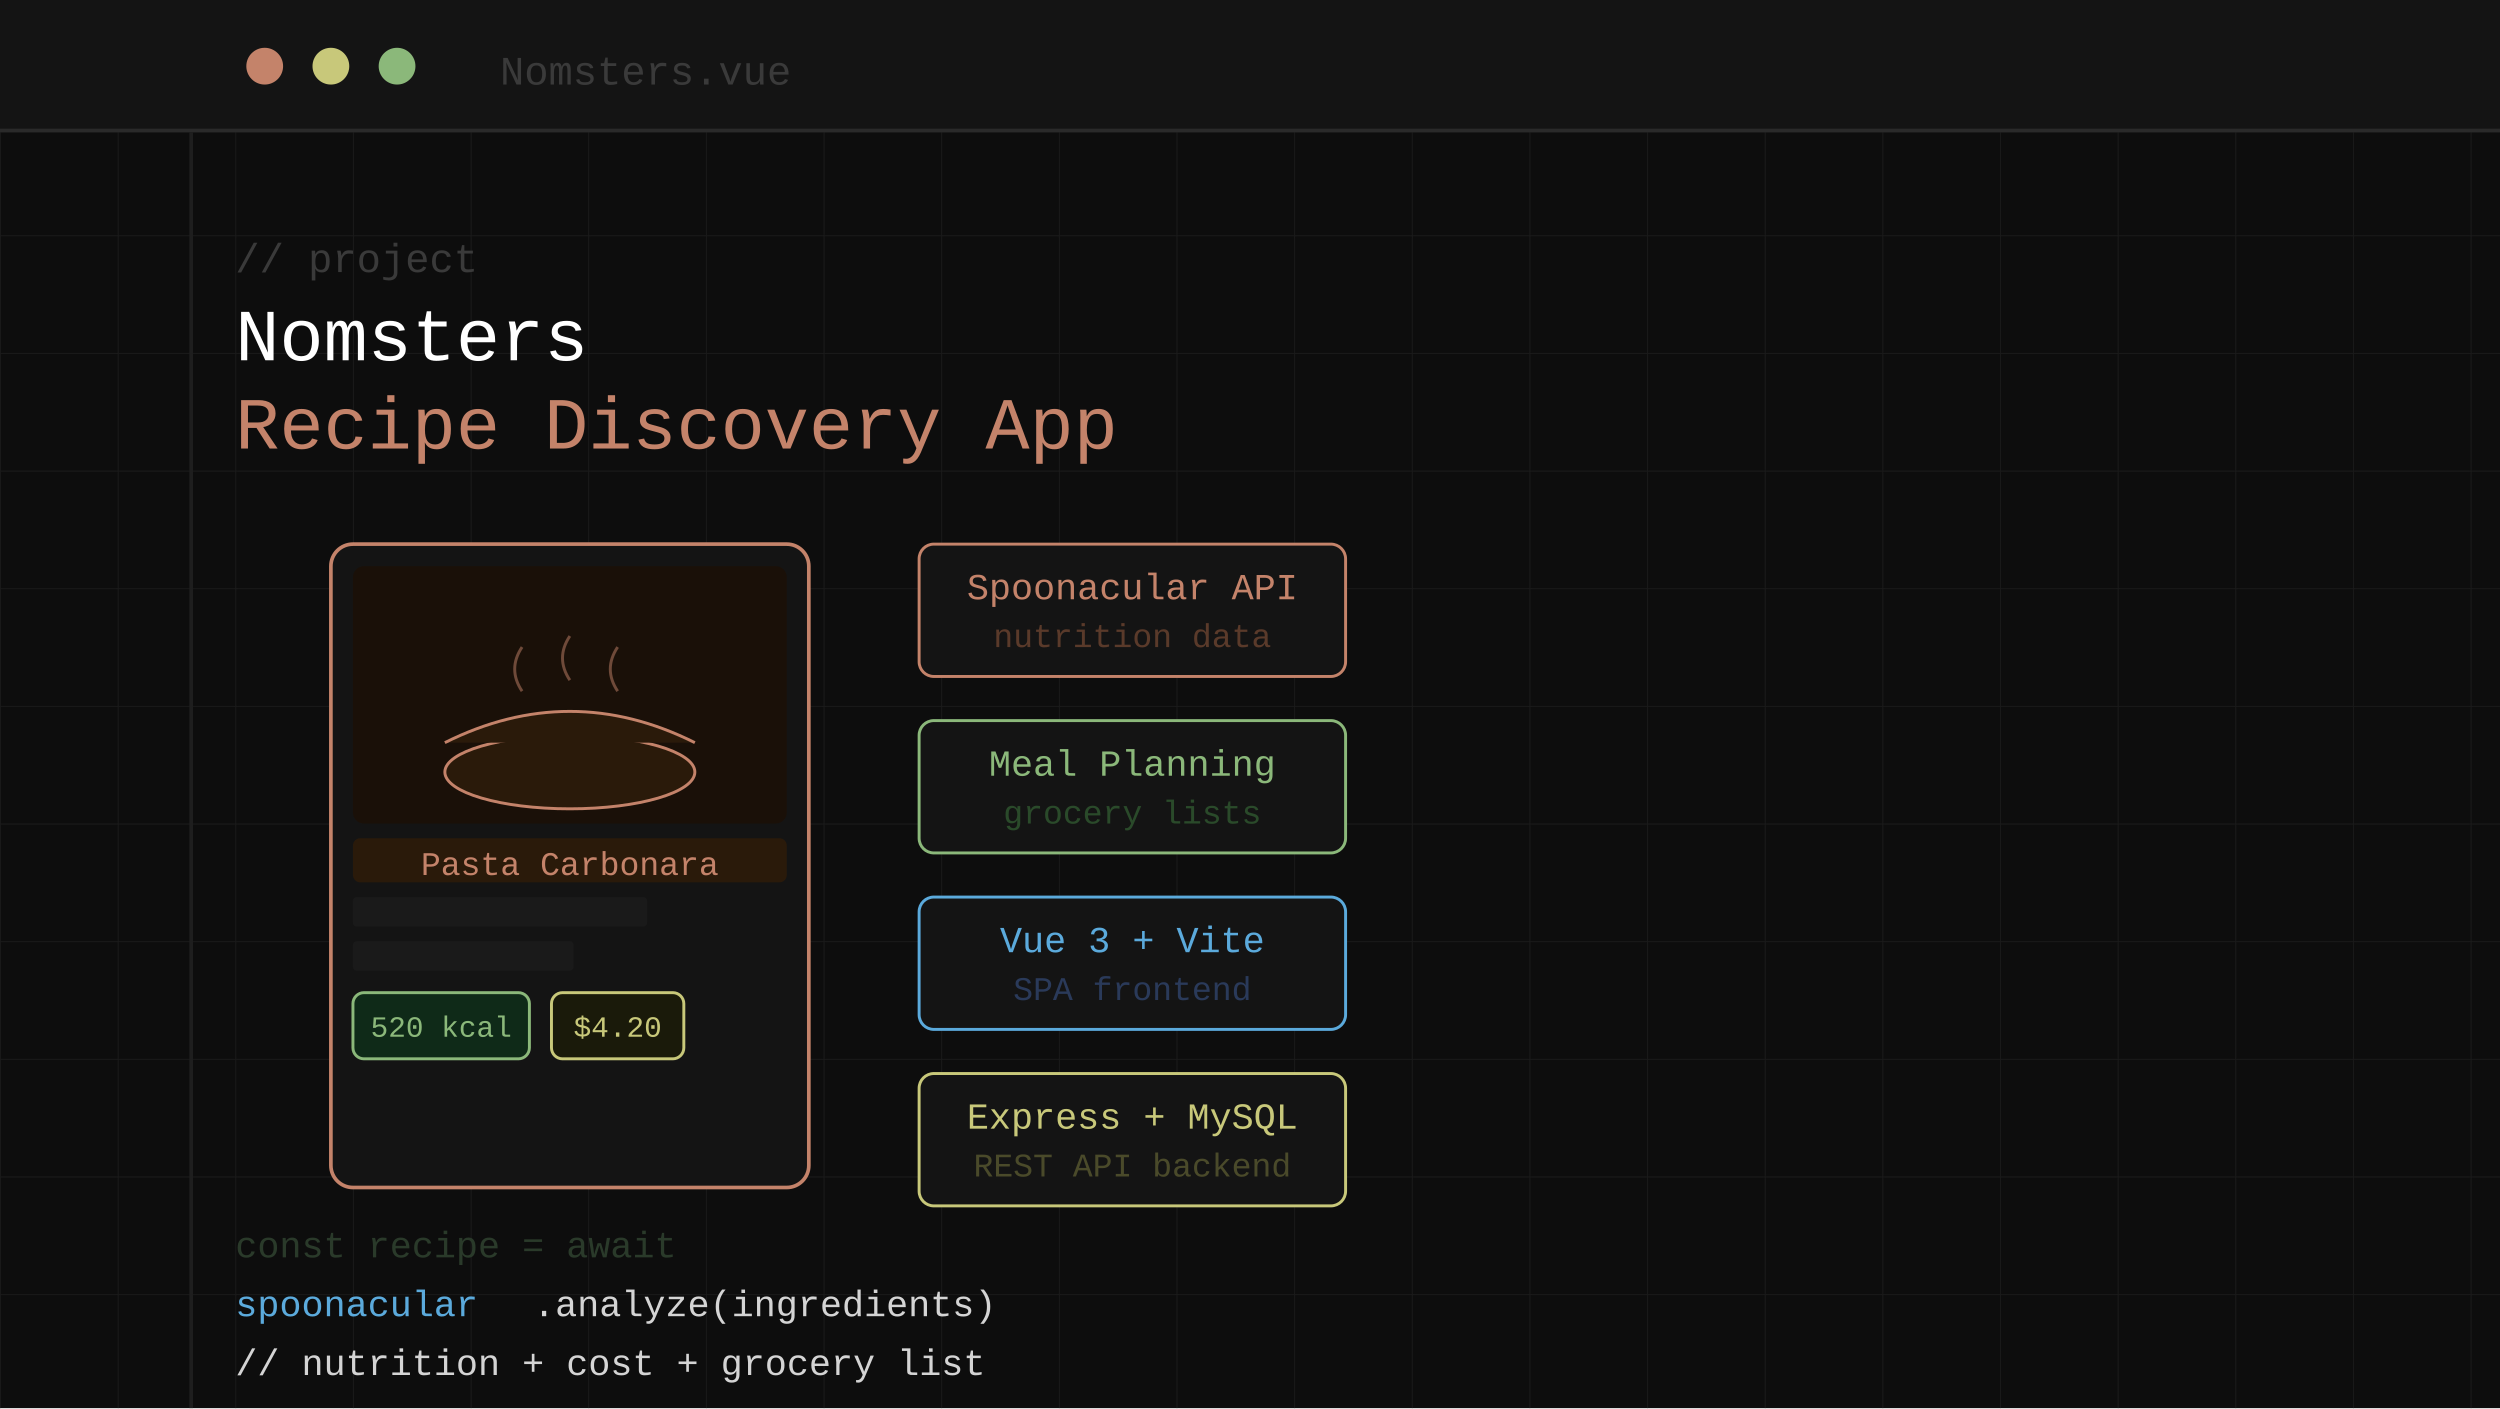
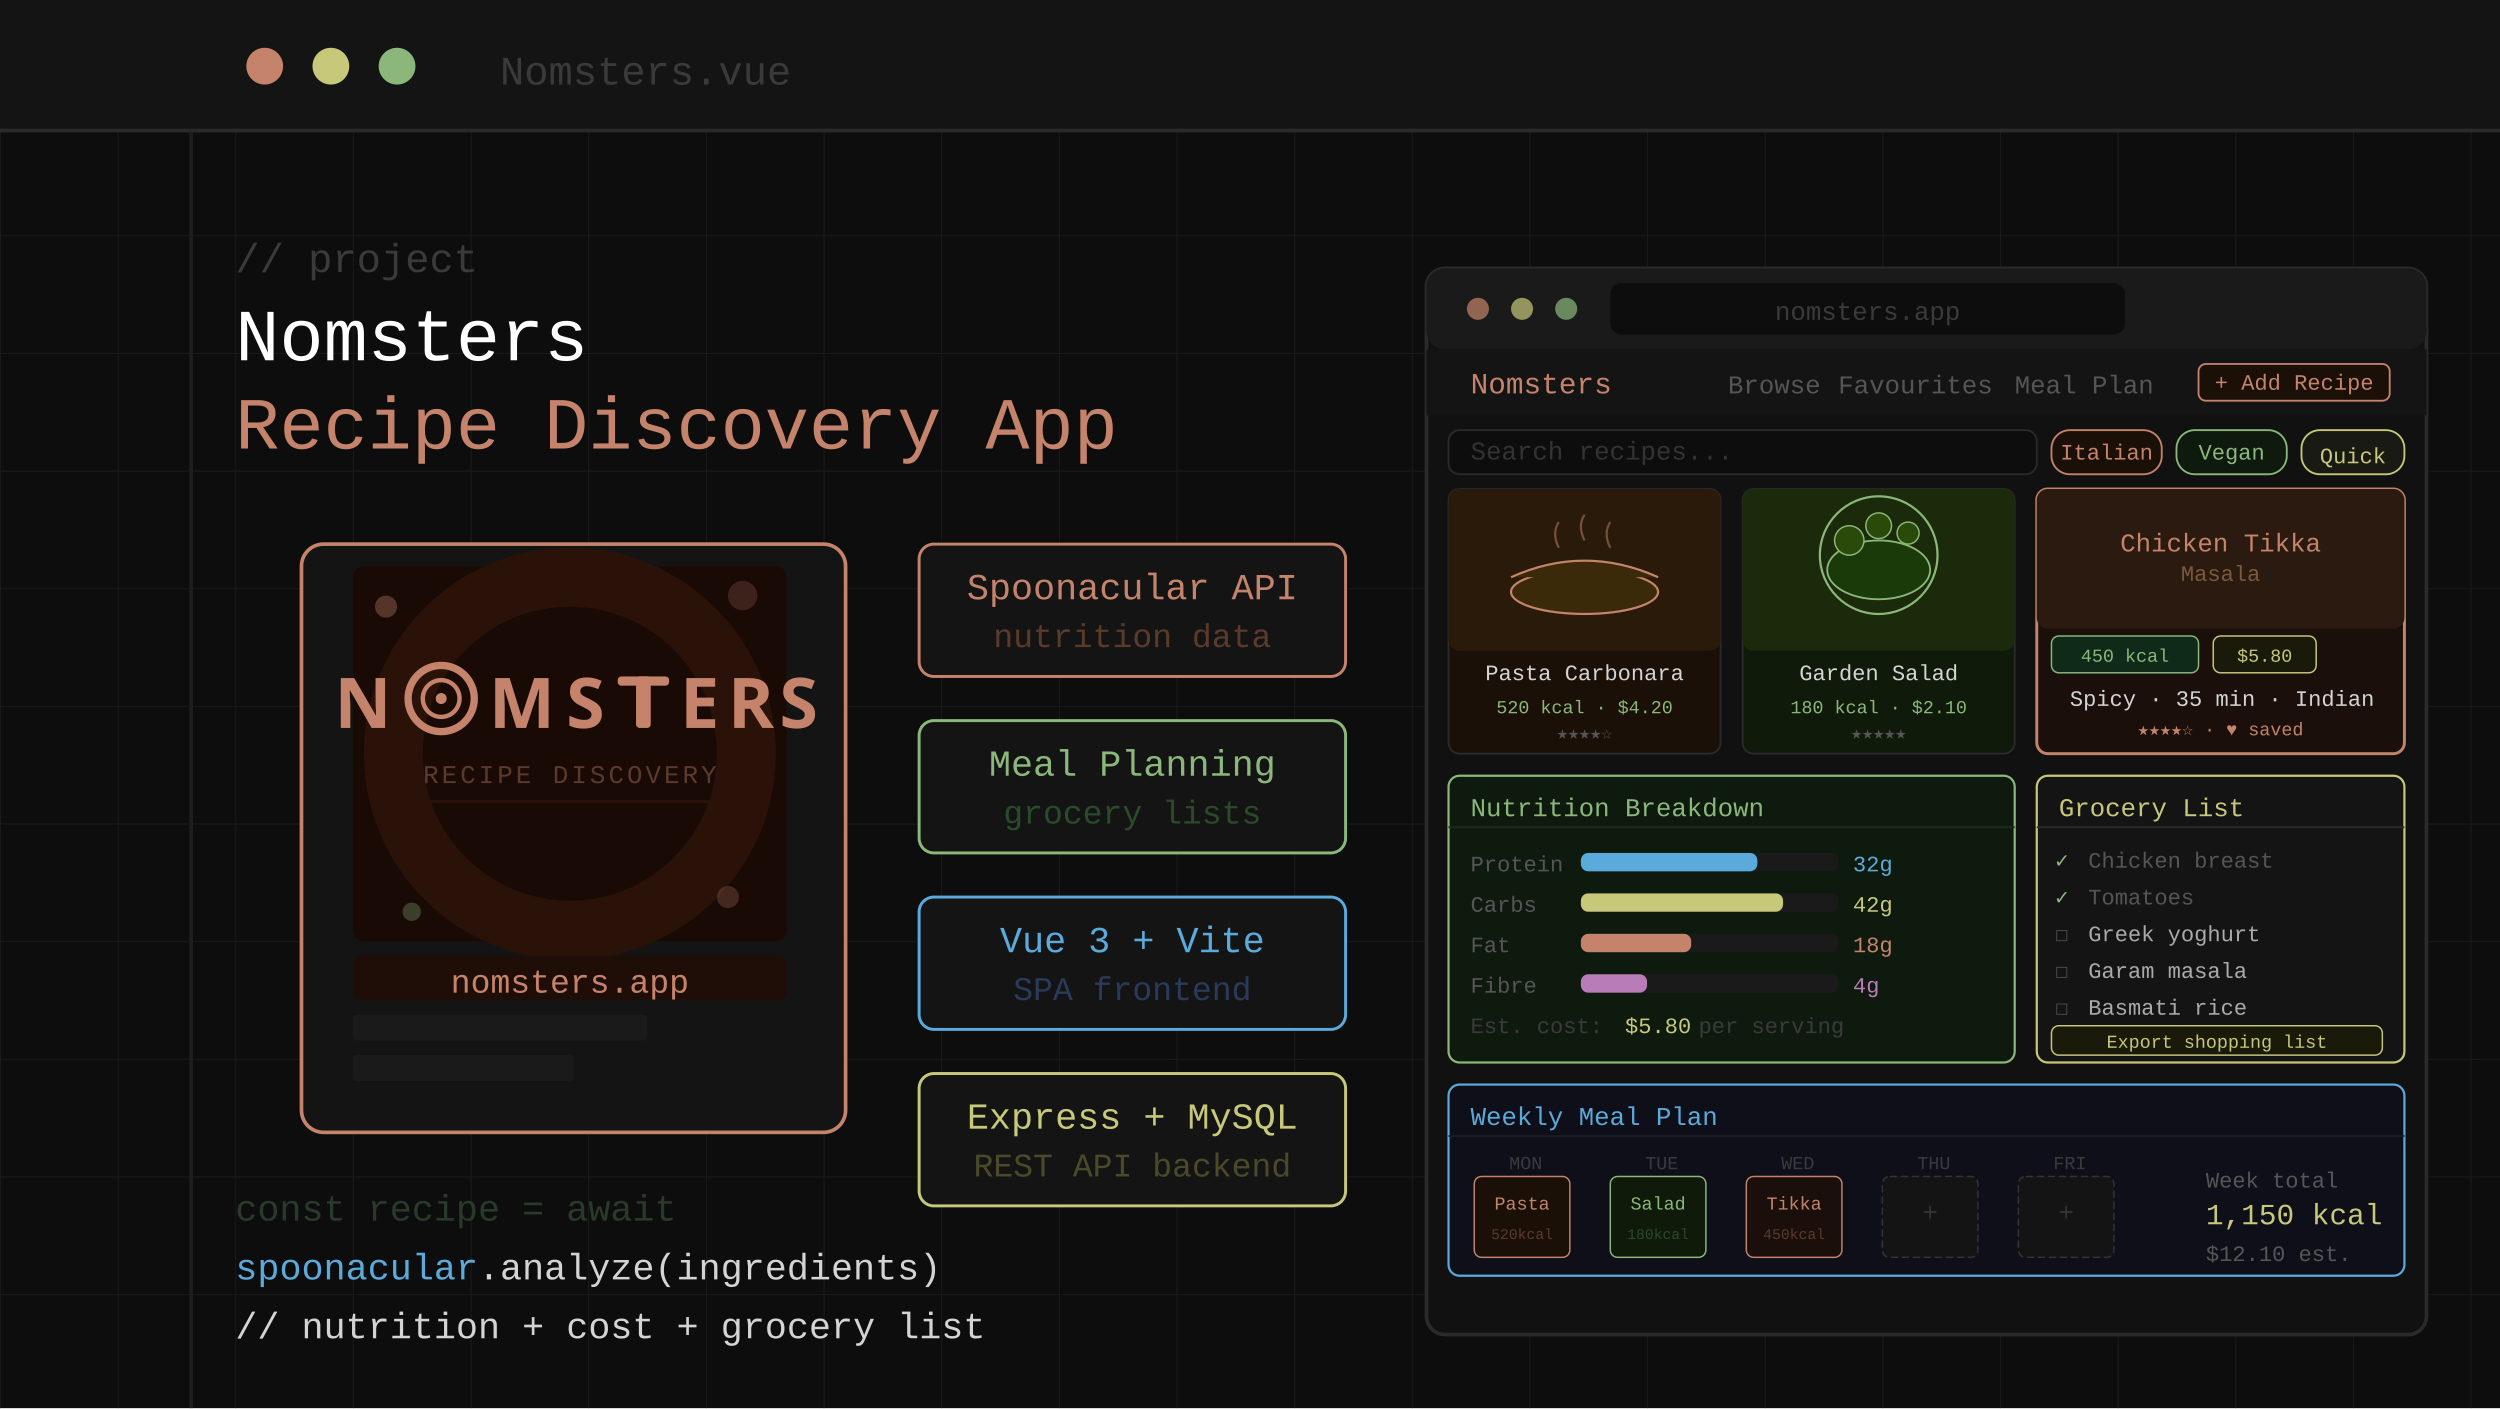
<svg xmlns="http://www.w3.org/2000/svg" viewBox="0 0 680 383">
  <style>.m{font-family:'JetBrains Mono','Courier New',monospace}</style>
  <rect width="680" height="383" fill="#0d0d0d" />
  <defs>
    <pattern id="g7" width="32" height="32" patternUnits="userSpaceOnUse">
      <path d="M32 0L0 0 0 32" fill="none" stroke="#1a1a1a" stroke-width="0.5" />
    </pattern>
  </defs>
  <rect width="680" height="383" fill="url(#g7)" />
  <rect x="0" y="0" width="680" height="36" fill="#141414" />
  <rect x="0" y="35" width="680" height="1" fill="#2a2a2a" />
  <circle cx="72" cy="18" r="5" fill="#C4836A" />
  <circle cx="90" cy="18" r="5" fill="#C8C87A" />
  <circle cx="108" cy="18" r="5" fill="#8BB87A" />
  <text x="136" y="23" class="m" font-size="11" fill="#3a3a3a">Nomsters.vue</text>
  <line x1="52" y1="36" x2="52" y2="383" stroke="#1e1e1e" stroke-width="1" />
  <text x="64" y="74" class="m" font-size="11" fill="#3a3a3a">// project</text>
  <text x="64" y="98" class="m" font-size="20" font-weight="500" fill="#ffffff">Nomsters</text>
  <text x="64" y="122" class="m" font-size="20" font-weight="500" fill="#C4836A">Recipe Discovery App</text>
-   <rect x="90" y="148" width="130" height="175" rx="6" fill="#141414" stroke="#C4836A" stroke-width="1" />
-   <rect x="96" y="154" width="118" height="70" rx="3" fill="#1a1008" />
-   <ellipse cx="155" cy="210" rx="34" ry="10" fill="#2a1a0a" stroke="#C4836A" stroke-width="0.8" />
-   <path d="M121 202 Q155 185 189 202" fill="#2a1a0a" stroke="#C4836A" stroke-width="0.8" />
-   <path d="M142 188 Q138 182 142 176" fill="none" stroke="#C4836A" stroke-width="0.8" opacity="0.5" />
-   <path d="M155 185 Q151 179 155 173" fill="none" stroke="#C4836A" stroke-width="0.8" opacity="0.5" />
-   <path d="M168 188 Q164 182 168 176" fill="none" stroke="#C4836A" stroke-width="0.8" opacity="0.5" />
-   <rect x="96" y="228" width="118" height="12" rx="2" fill="#2a1a0a" />
-   <text x="155" y="238" class="m" font-size="9" fill="#C4836A" text-anchor="middle">Pasta Carbonara</text>
-   <rect x="96" y="244" width="80" height="8" rx="1" fill="#1a1a1a" />
-   <rect x="96" y="256" width="60" height="8" rx="1" fill="#1a1a1a" />
-   <rect x="96" y="270" width="48" height="18" rx="3" fill="#0f2a18" stroke="#8BB87A" stroke-width="0.8" />
-   <text x="120" y="282" class="m" font-size="8" fill="#8BB87A" text-anchor="middle">520 kcal</text>
-   <rect x="150" y="270" width="36" height="18" rx="3" fill="#1a1a0a" stroke="#C8C87A" stroke-width="0.8" />
-   <text x="168" y="282" class="m" font-size="8" fill="#C8C87A" text-anchor="middle">$4.20</text>
+   <rect x="82" y="148" width="148" height="160" rx="6" fill="#141414" stroke="#C4836A" stroke-width="1" />
+   <rect x="96" y="154" width="118" height="102" rx="3" fill="#1a0a06" />
+   <circle cx="155" cy="205" r="48" fill="none" stroke="#2a1208" stroke-width="16" />
+   <text x="91" y="198" font-family="'Arial Black','Impact',sans-serif" font-size="19" font-weight="900" fill="#C4836A" letter-spacing="-1">N</text>
+   <circle cx="120" cy="190" r="9" fill="none" stroke="#C4836A" stroke-width="2" />
+   <circle cx="120" cy="190" r="5" fill="none" stroke="#C4836A" stroke-width="1.2" />
+   <circle cx="120" cy="190" r="1.5" fill="#C4836A" />
+   <text x="133" y="198" font-family="'Arial Black','Impact',sans-serif" font-size="19" font-weight="900" fill="#C4836A" letter-spacing="-1">M</text>
+   <text x="154" y="198" font-family="'Arial Black','Impact',sans-serif" font-size="19" font-weight="900" fill="#C4836A" letter-spacing="-1">S</text>
+   <rect x="168" y="184" width="14" height="2.5" rx="1" fill="#C4836A" />
+   <rect x="173" y="184" width="4" height="14" rx="1" fill="#C4836A" />
+   <text x="185" y="198" font-family="'Arial Black','Impact',sans-serif" font-size="19" font-weight="900" fill="#C4836A" letter-spacing="-1">E</text>
+   <text x="198" y="198" font-family="'Arial Black','Impact',sans-serif" font-size="19" font-weight="900" fill="#C4836A" letter-spacing="-1">R</text>
+   <text x="212" y="198" font-family="'Arial Black','Impact',sans-serif" font-size="19" font-weight="900" fill="#C4836A">S</text>
+   <text x="155" y="213" class="m" font-size="7" fill="#5a3a2a" text-anchor="middle" letter-spacing="0.12em">RECIPE DISCOVERY</text>
+   <line x1="110" y1="218" x2="200" y2="218" stroke="#2a1208" stroke-width="0.8" />
+   <circle cx="105" cy="165" r="3" fill="#C4836A" opacity="0.35" />
+   <circle cx="202" cy="162" r="4" fill="#C4836A" opacity="0.2" />
+   <circle cx="112" cy="248" r="2.5" fill="#8BB87A" opacity="0.3" />
+   <circle cx="198" cy="244" r="3" fill="#C4836A" opacity="0.25" />
+   <rect x="96" y="260" width="118" height="12" rx="2" fill="#1f0e08" />
+   <text x="155" y="270" class="m" font-size="9" fill="#C4836A" text-anchor="middle">nomsters.app</text>
+   <rect x="96" y="276" width="80" height="7" rx="1" fill="#1a1a1a" />
+   <rect x="96" y="287" width="60" height="7" rx="1" fill="#1a1a1a" />
  <rect x="250" y="148" width="116" height="36" rx="4" fill="#141414" stroke="#C4836A" stroke-width="0.8" />
  <text x="308" y="163" class="m" font-size="10" fill="#C4836A" text-anchor="middle">Spoonacular API</text>
  <text x="308" y="176" class="m" font-size="9" fill="#5a3a2a" text-anchor="middle">nutrition data</text>
  <rect x="250" y="196" width="116" height="36" rx="4" fill="#141414" stroke="#8BB87A" stroke-width="0.8" />
  <text x="308" y="211" class="m" font-size="10" fill="#8BB87A" text-anchor="middle">Meal Planning</text>
  <text x="308" y="224" class="m" font-size="9" fill="#2a4a2a" text-anchor="middle">grocery lists</text>
  <rect x="250" y="244" width="116" height="36" rx="4" fill="#141414" stroke="#5BAADC" stroke-width="0.8" />
  <text x="308" y="259" class="m" font-size="10" fill="#5BAADC" text-anchor="middle">Vue 3 + Vite</text>
  <text x="308" y="272" class="m" font-size="9" fill="#2a3a5a" text-anchor="middle">SPA frontend</text>
  <rect x="250" y="292" width="116" height="36" rx="4" fill="#141414" stroke="#C8C87A" stroke-width="0.8" />
  <text x="308" y="307" class="m" font-size="10" fill="#C8C87A" text-anchor="middle">Express + MySQL</text>
  <text x="308" y="320" class="m" font-size="9" fill="#4a4a2a" text-anchor="middle">REST API backend</text>
-   <text x="64" y="342" class="m" font-size="10" fill="#2a3a2a">const recipe = await</text>
-   <text x="64" y="358" class="m" font-size="10" fill="#5BAADC">  spoonacular</text>
-   <text x="145" y="358" class="m" font-size="10" fill="#d4d4d4">.analyze(ingredients)</text>
-   <text x="64" y="374" class="m" font-size="10" fill="#d4d4d4">// nutrition + cost + grocery list</text>
+   <text x="64" y="332" class="m" font-size="10" fill="#2a3a2a">const recipe = await</text>
+   <text x="64" y="348" class="m" font-size="10" fill="#5BAADC">  spoonacular</text>
+   <text x="130" y="348" class="m" font-size="10" fill="#d4d4d4">.analyze(ingredients)</text>
+   <text x="64" y="364" class="m" font-size="10" fill="#d4d4d4">// nutrition + cost + grocery list</text>
+   <g transform="translate(0,25)">
+     <rect x="388" y="48" width="272" height="290" rx="5" fill="#111" stroke="#2a2a2a" stroke-width="1" />
+     <rect x="388" y="48" width="272" height="22" rx="5" fill="#1a1a1a" />
+     <circle cx="402" cy="59" r="3" fill="#C4836A" opacity="0.7" />
+     <circle cx="414" cy="59" r="3" fill="#C8C87A" opacity="0.7" />
+     <circle cx="426" cy="59" r="3" fill="#8BB87A" opacity="0.7" />
+     <rect x="438" y="52" width="140" height="14" rx="3" fill="#0d0d0d" />
+     <text x="508" y="62" class="m" font-size="7" fill="#3a3a3a" text-anchor="middle">nomsters.app</text>
+     <rect x="388" y="70" width="272" height="18" fill="#141414" />
+     <text x="400" y="82" class="m" font-size="8" fill="#C4836A">Nomsters</text>
+     <text x="470" y="82" class="m" font-size="7" fill="#555">Browse</text>
+     <text x="500" y="82" class="m" font-size="7" fill="#555">Favourites</text>
+     <text x="548" y="82" class="m" font-size="7" fill="#555">Meal Plan</text>
+     <rect x="598" y="74" width="52" height="10" rx="2" fill="#1a1008" stroke="#C4836A" stroke-width="0.5" />
+     <text x="624" y="81" class="m" font-size="6" fill="#C4836A" text-anchor="middle">+ Add Recipe</text>
+     <rect x="394" y="92" width="160" height="12" rx="3" fill="#0d0d0d" stroke="#2a2a2a" stroke-width="0.5" />
+     <text x="400" y="100" class="m" font-size="7" fill="#333">Search recipes...</text>
+     <rect x="558" y="92" width="30" height="12" rx="5" fill="#1a1008" stroke="#C4836A" stroke-width="0.5" />
+     <text x="573" y="100" class="m" font-size="6" fill="#C4836A" text-anchor="middle">Italian</text>
+     <rect x="592" y="92" width="30" height="12" rx="5" fill="#0f1a0f" stroke="#8BB87A" stroke-width="0.5" />
+     <text x="607" y="100" class="m" font-size="6" fill="#8BB87A" text-anchor="middle">Vegan</text>
+     <rect x="626" y="92" width="28" height="12" rx="5" fill="#1a1a14" stroke="#C8C87A" stroke-width="0.5" />
+     <text x="640" y="101" class="m" font-size="6" fill="#C8C87A" text-anchor="middle">Quick</text>
+     <rect x="394" y="108" width="74" height="72" rx="3" fill="#1a1008" stroke="#2a2a2a" stroke-width="0.5" />
+     <rect x="394" y="108" width="74" height="44" rx="3" fill="#2a1a0a" />
+     <ellipse cx="431" cy="136" rx="20" ry="6" fill="#3a2a0a" stroke="#C4836A" stroke-width="0.6" />
+     <path d="M411 132 Q431 123 451 132" fill="#3a2a0a" stroke="#C4836A" stroke-width="0.6" />
+     <path d="M424 124 Q422 120 424 117" fill="none" stroke="#C4836A" stroke-width="0.6" opacity="0.5" />
+     <path d="M431 122 Q429 118 431 115" fill="none" stroke="#C4836A" stroke-width="0.6" opacity="0.5" />
+     <path d="M438 124 Q436 120 438 117" fill="none" stroke="#C4836A" stroke-width="0.6" opacity="0.5" />
+     <text x="431" y="160" class="m" font-size="6" fill="#d4d4d4" text-anchor="middle">Pasta Carbonara</text>
+     <text x="431" y="169" class="m" font-size="5" fill="#8BB87A" text-anchor="middle">520 kcal · $4.20</text>
+     <text x="431" y="176" class="m" font-size="5" fill="#555" text-anchor="middle">★★★★☆</text>
+     <rect x="474" y="108" width="74" height="72" rx="3" fill="#0f1a0a" stroke="#2a2a2a" stroke-width="0.5" />
+     <rect x="474" y="108" width="74" height="44" rx="3" fill="#1a2a0a" />
+     <circle cx="511" cy="126" r="16" fill="none" stroke="#8BB87A" stroke-width="0.6" />
+     <ellipse cx="511" cy="130" rx="14" ry="8" fill="#1a3a0a" stroke="#8BB87A" stroke-width="0.5" />
+     <circle cx="503" cy="122" r="4" fill="#2a4a0a" stroke="#8BB87A" stroke-width="0.4" />
+     <circle cx="519" cy="120" r="3" fill="#2a4a0a" stroke="#8BB87A" stroke-width="0.4" />
+     <circle cx="511" cy="118" r="3.5" fill="#2a4a0a" stroke="#8BB87A" stroke-width="0.4" />
+     <text x="511" y="160" class="m" font-size="6" fill="#d4d4d4" text-anchor="middle">Garden Salad</text>
+     <text x="511" y="169" class="m" font-size="5" fill="#8BB87A" text-anchor="middle">180 kcal · $2.10</text>
+     <text x="511" y="176" class="m" font-size="5" fill="#555" text-anchor="middle">★★★★★</text>
+     <rect x="554" y="108" width="100" height="72" rx="3" fill="#1a0f0a" stroke="#C4836A" stroke-width="0.8" />
+     <rect x="554" y="108" width="100" height="38" rx="3" fill="#2a1a10" />
+     <text x="604" y="125" class="m" font-size="7" fill="#C4836A" text-anchor="middle">Chicken Tikka</text>
+     <text x="604" y="133" class="m" font-size="6" fill="#7a5a3a" text-anchor="middle">Masala</text>
+     <rect x="558" y="148" width="40" height="10" rx="2" fill="#0f2a18" stroke="#8BB87A" stroke-width="0.4" />
+     <text x="578" y="155" class="m" font-size="5" fill="#8BB87A" text-anchor="middle">450 kcal</text>
+     <rect x="602" y="148" width="28" height="10" rx="2" fill="#1a1a0a" stroke="#C8C87A" stroke-width="0.4" />
+     <text x="616" y="155" class="m" font-size="5" fill="#C8C87A" text-anchor="middle">$5.80</text>
+     <text x="563" y="167" class="m" font-size="6" fill="#d4d4d4">Spicy · 35 min · Indian</text>
+     <text x="604" y="175" class="m" font-size="5" fill="#C4836A" text-anchor="middle">★★★★☆  · ♥ saved</text>
+     <rect x="394" y="186" width="154" height="78" rx="3" fill="#0f1a0f" stroke="#8BB87A" stroke-width="0.6" />
+     <text x="400" y="197" class="m" font-size="7" fill="#8BB87A">Nutrition Breakdown</text>
+     <line x1="394" y1="200" x2="548" y2="200" stroke="#1a2a1a" stroke-width="0.5" />
+     <text x="400" y="212" class="m" font-size="6" fill="#555">Protein</text>
+     <rect x="430" y="207" width="70" height="5" rx="2" fill="#1a1a1a" />
+     <rect x="430" y="207" width="48" height="5" rx="2" fill="#5BAADC" />
+     <text x="504" y="212" class="m" font-size="6" fill="#5BAADC">32g</text>
+     <text x="400" y="223" class="m" font-size="6" fill="#555">Carbs</text>
+     <rect x="430" y="218" width="70" height="5" rx="2" fill="#1a1a1a" />
+     <rect x="430" y="218" width="55" height="5" rx="2" fill="#C8C87A" />
+     <text x="504" y="223" class="m" font-size="6" fill="#C8C87A">42g</text>
+     <text x="400" y="234" class="m" font-size="6" fill="#555">Fat</text>
+     <rect x="430" y="229" width="70" height="5" rx="2" fill="#1a1a1a" />
+     <rect x="430" y="229" width="30" height="5" rx="2" fill="#C4836A" />
+     <text x="504" y="234" class="m" font-size="6" fill="#C4836A">18g</text>
+     <text x="400" y="245" class="m" font-size="6" fill="#555">Fibre</text>
+     <rect x="430" y="240" width="70" height="5" rx="2" fill="#1a1a1a" />
+     <rect x="430" y="240" width="18" height="5" rx="2" fill="#B87DB8" />
+     <text x="504" y="245" class="m" font-size="6" fill="#B87DB8">4g</text>
+     <text x="400" y="256" class="m" font-size="6" fill="#3a3a3a">Est. cost: </text>
+     <text x="442" y="256" class="m" font-size="6" fill="#C8C87A">$5.80</text>
+     <text x="462" y="256" class="m" font-size="6" fill="#3a3a3a">per serving</text>
+     <rect x="554" y="186" width="100" height="78" rx="3" fill="#141414" stroke="#C8C87A" stroke-width="0.6" />
+     <text x="560" y="197" class="m" font-size="7" fill="#C8C87A">Grocery List</text>
+     <line x1="554" y1="200" x2="654" y2="200" stroke="#2a2a2a" stroke-width="0.5" />
+     <text x="559" y="211" class="m" font-size="6" fill="#8BB87A">✓</text>
+     <text x="568" y="211" class="m" font-size="6" fill="#555">Chicken breast</text>
+     <text x="559" y="221" class="m" font-size="6" fill="#8BB87A">✓</text>
+     <text x="568" y="221" class="m" font-size="6" fill="#555">Tomatoes</text>
+     <text x="559" y="231" class="m" font-size="6" fill="#555">☐</text>
+     <text x="568" y="231" class="m" font-size="6" fill="#aaa">Greek yoghurt</text>
+     <text x="559" y="241" class="m" font-size="6" fill="#555">☐</text>
+     <text x="568" y="241" class="m" font-size="6" fill="#aaa">Garam masala</text>
+     <text x="559" y="251" class="m" font-size="6" fill="#555">☐</text>
+     <text x="568" y="251" class="m" font-size="6" fill="#aaa">Basmati rice</text>
+     <rect x="558" y="254" width="90" height="8" rx="2" fill="#1a1a0a" stroke="#C8C87A" stroke-width="0.4" />
+     <text x="603" y="260" class="m" font-size="5" fill="#C8C87A" text-anchor="middle">Export shopping list</text>
+     <rect x="394" y="270" width="260" height="52" rx="3" fill="#0f0f1a" stroke="#5BAADC" stroke-width="0.6" />
+     <text x="400" y="281" class="m" font-size="7" fill="#5BAADC">Weekly Meal Plan</text>
+     <line x1="394" y1="284" x2="654" y2="284" stroke="#1a1a2a" stroke-width="0.5" />
+     <text x="415" y="293" class="m" font-size="5" fill="#3a3a3a" text-anchor="middle">MON</text>
+     <rect x="401" y="295" width="26" height="22" rx="2" fill="#1a1008" stroke="#C4836A" stroke-width="0.4" />
+     <text x="414" y="304" class="m" font-size="5" fill="#C4836A" text-anchor="middle">Pasta</text>
+     <text x="414" y="312" class="m" font-size="4" fill="#5a3a2a" text-anchor="middle">520kcal</text>
+     <text x="452" y="293" class="m" font-size="5" fill="#3a3a3a" text-anchor="middle">TUE</text>
+     <rect x="438" y="295" width="26" height="22" rx="2" fill="#0f1a0a" stroke="#8BB87A" stroke-width="0.4" />
+     <text x="451" y="304" class="m" font-size="5" fill="#8BB87A" text-anchor="middle">Salad</text>
+     <text x="451" y="312" class="m" font-size="4" fill="#2a4a2a" text-anchor="middle">180kcal</text>
+     <text x="489" y="293" class="m" font-size="5" fill="#3a3a3a" text-anchor="middle">WED</text>
+     <rect x="475" y="295" width="26" height="22" rx="2" fill="#1a0f0a" stroke="#C4836A" stroke-width="0.4" />
+     <text x="488" y="304" class="m" font-size="5" fill="#C4836A" text-anchor="middle">Tikka</text>
+     <text x="488" y="312" class="m" font-size="4" fill="#5a3a2a" text-anchor="middle">450kcal</text>
+     <text x="526" y="293" class="m" font-size="5" fill="#3a3a3a" text-anchor="middle">THU</text>
+     <rect x="512" y="295" width="26" height="22" rx="2" fill="#141414" stroke="#333" stroke-width="0.4" stroke-dasharray="2 1" />
+     <text x="525" y="307" class="m" font-size="7" fill="#333" text-anchor="middle">+</text>
+     <text x="563" y="293" class="m" font-size="5" fill="#3a3a3a" text-anchor="middle">FRI</text>
+     <rect x="549" y="295" width="26" height="22" rx="2" fill="#141414" stroke="#333" stroke-width="0.4" stroke-dasharray="2 1" />
+     <text x="562" y="307" class="m" font-size="7" fill="#333" text-anchor="middle">+</text>
+     <text x="600" y="298" class="m" font-size="6" fill="#555">Week total</text>
+     <text x="600" y="308" class="m" font-size="8" fill="#C8C87A">1,150 kcal</text>
+     <text x="600" y="318" class="m" font-size="6" fill="#555">$12.10 est.</text>
+   </g>
</svg>
